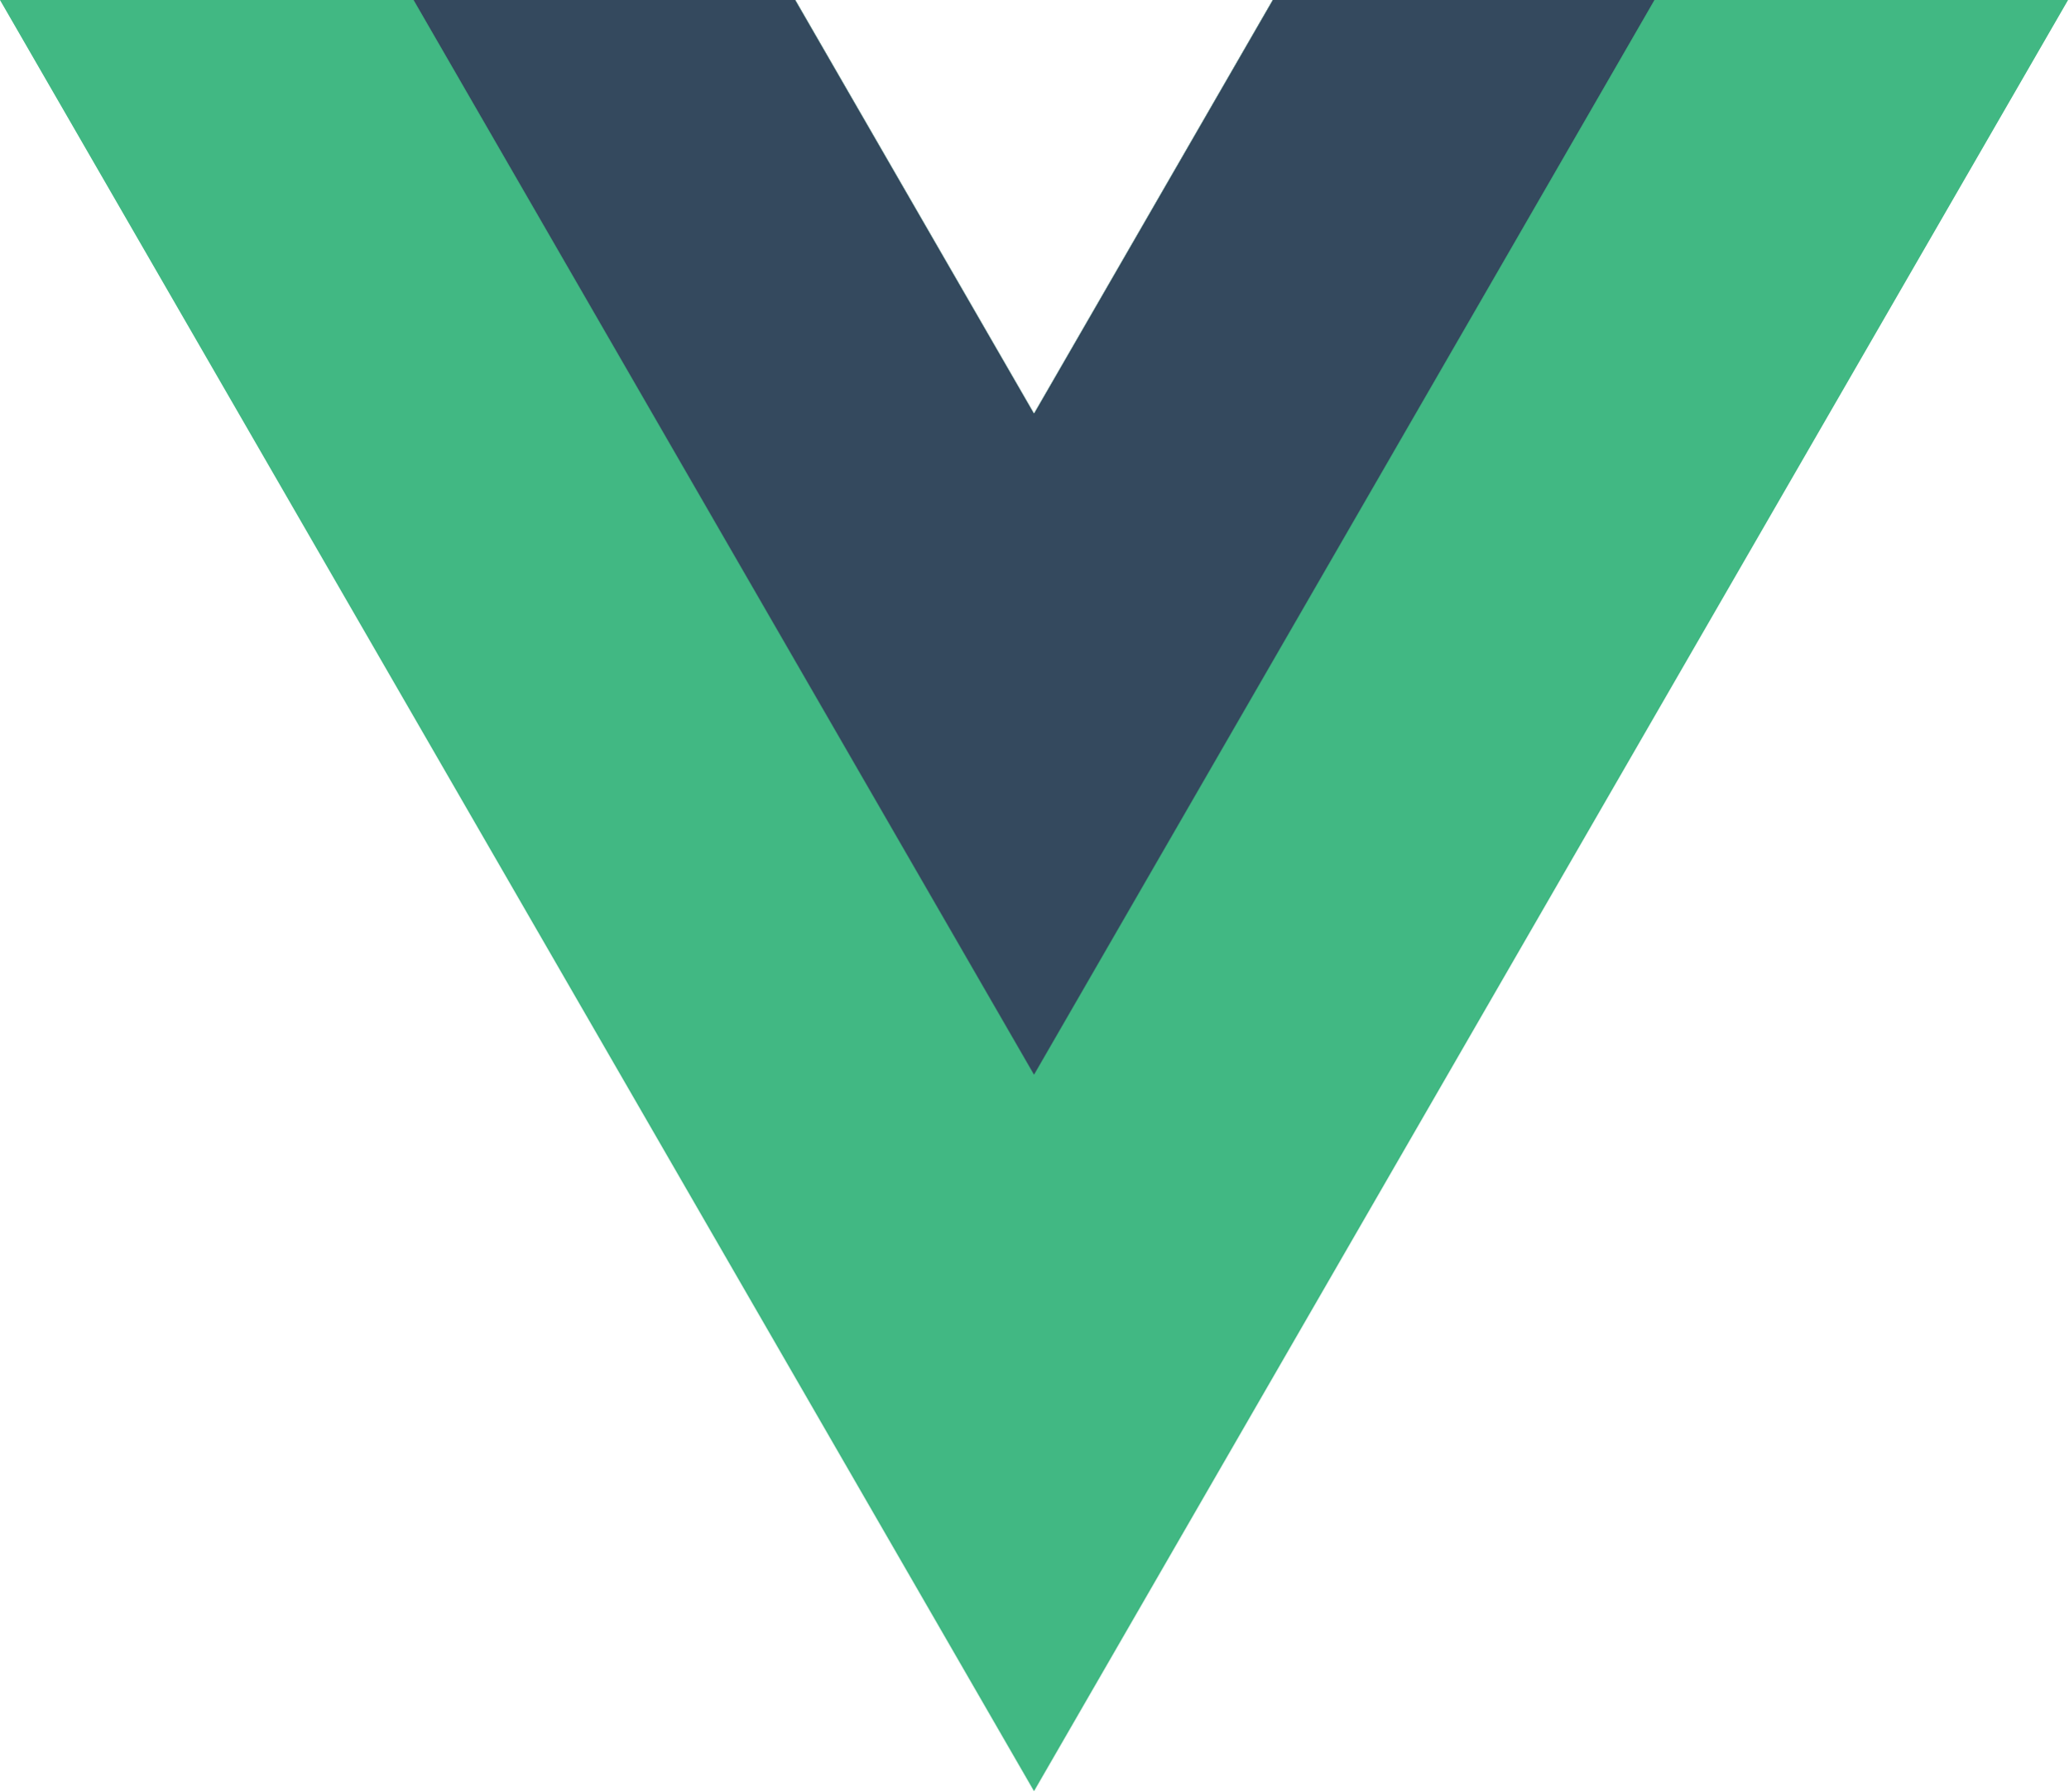
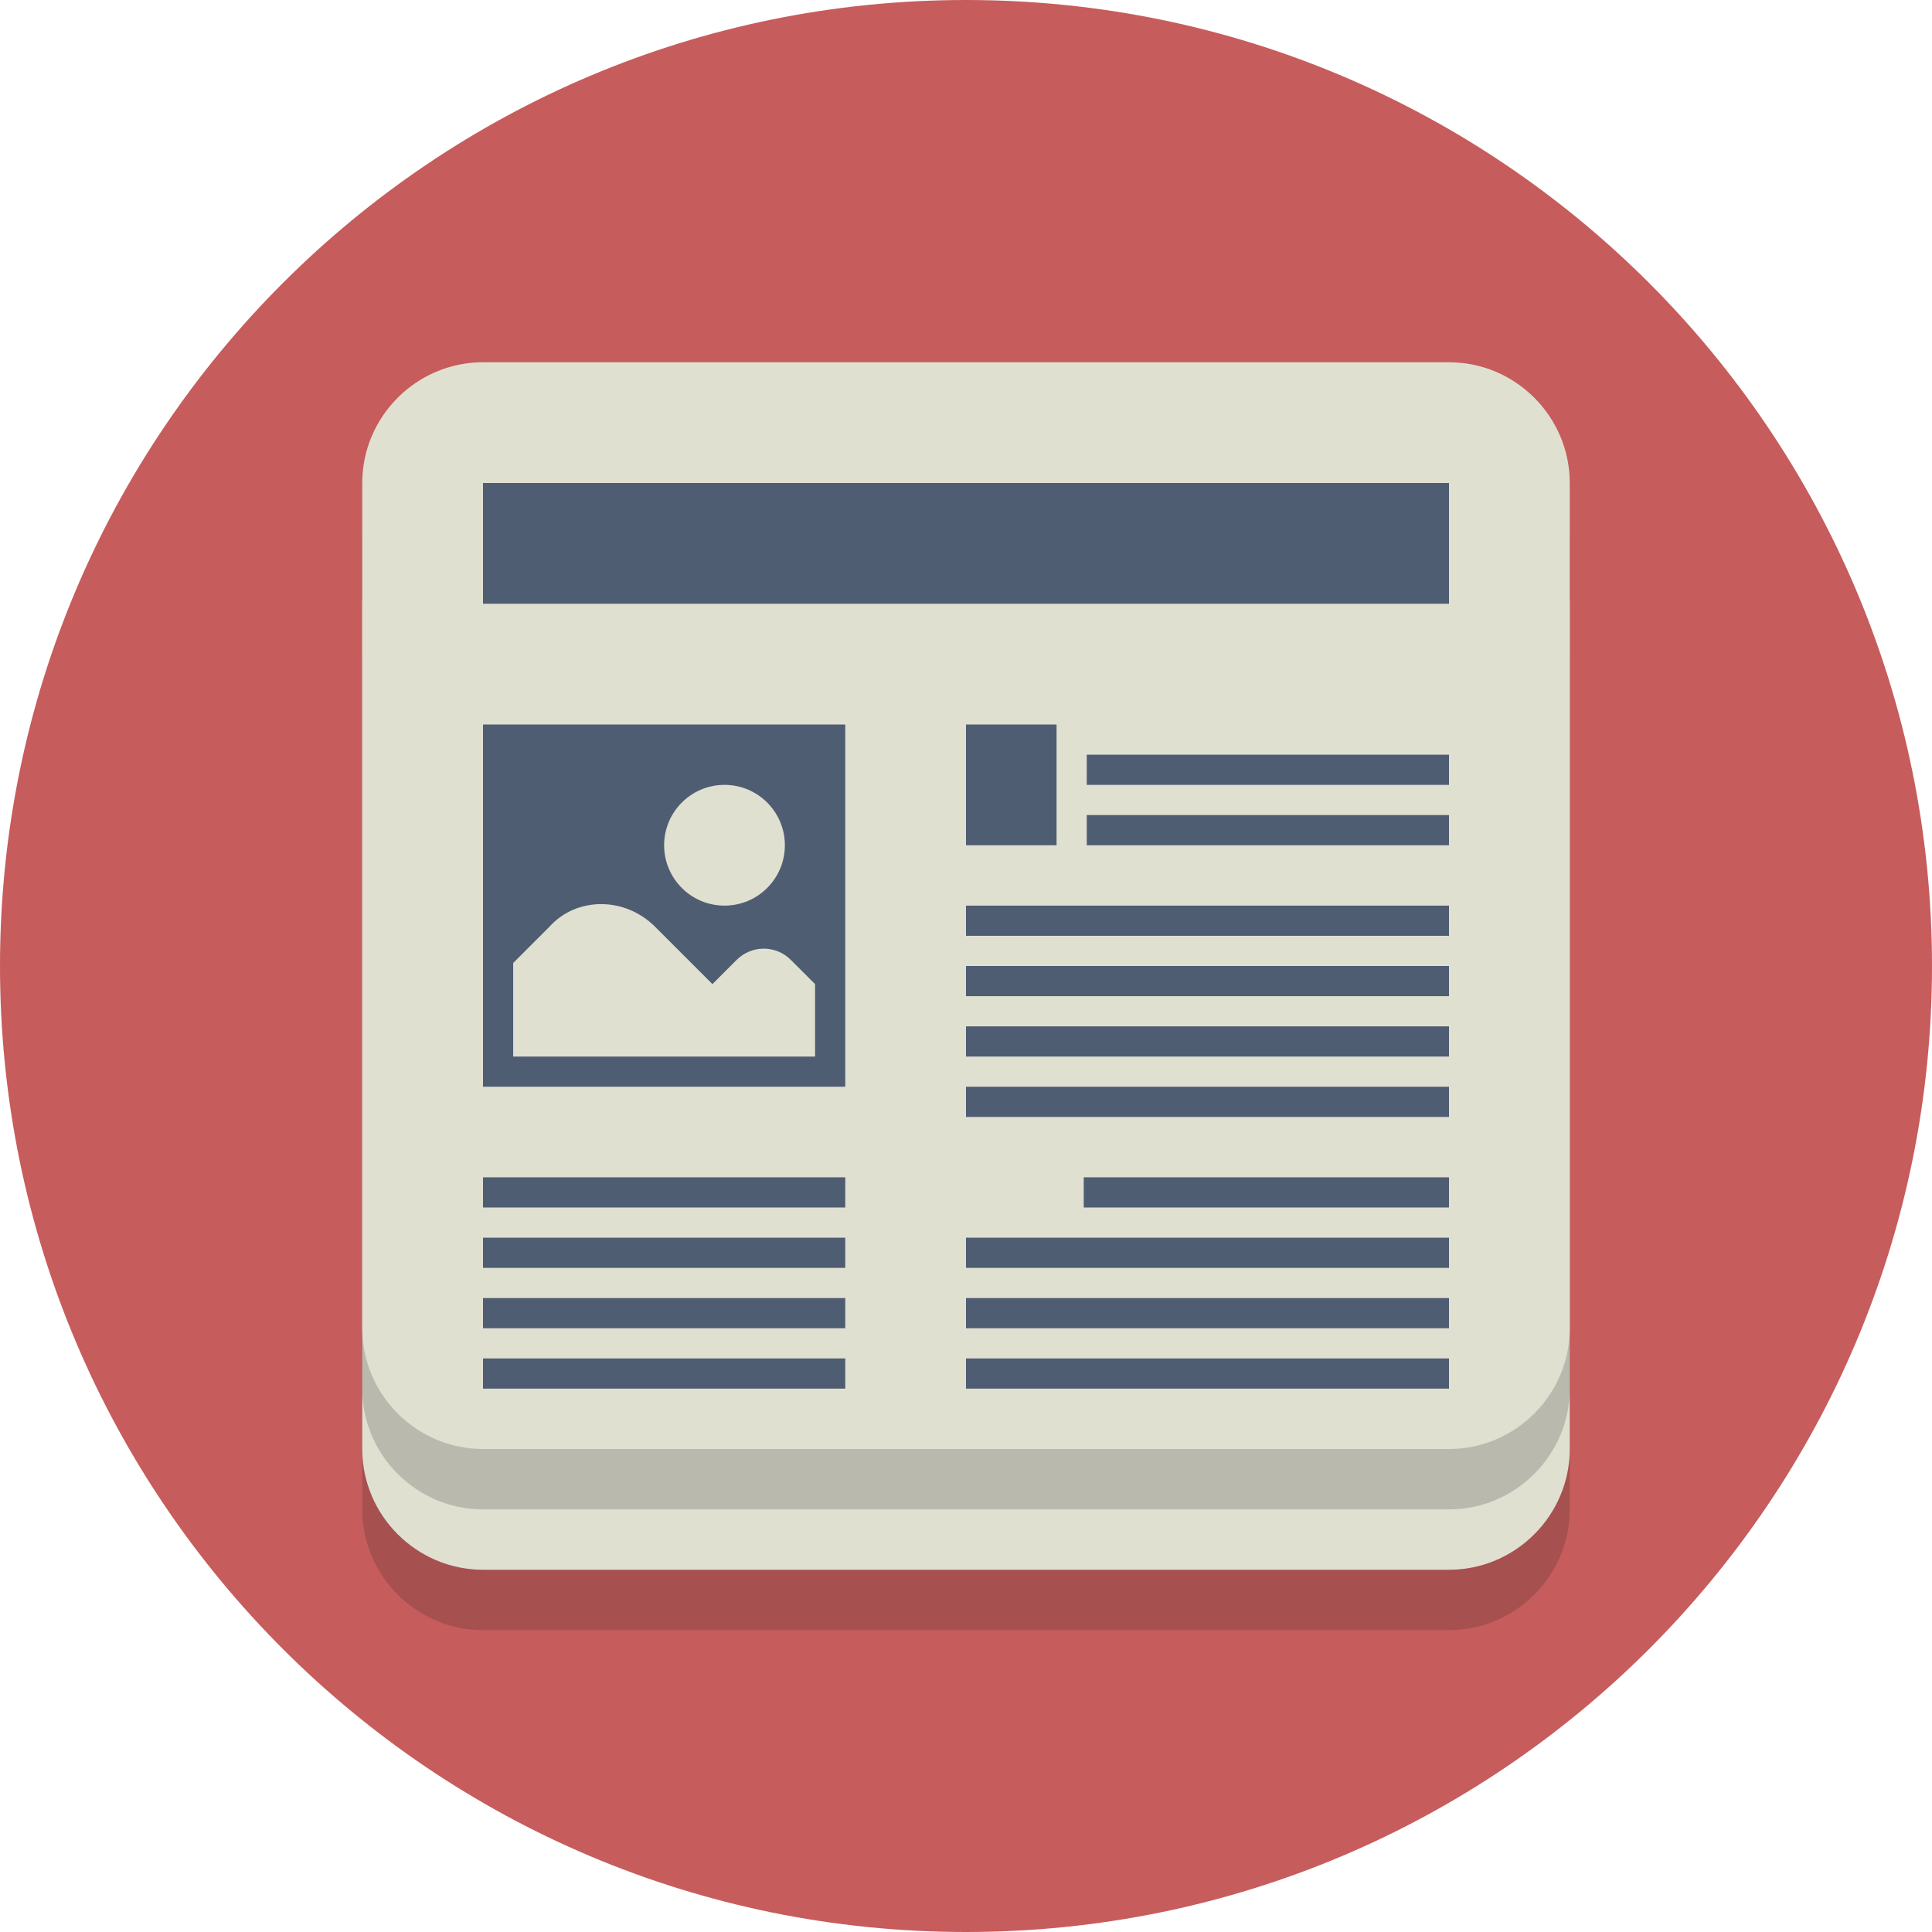
- <svg xmlns="http://www.w3.org/2000/svg" viewBox="0 0 261.76 226.69">
-   <path d="M161.096.001l-30.225 52.351L100.647.001H-.005l130.877 226.688L261.749.001z" fill="#41b883" />
-   <path d="M161.096.001l-30.225 52.351L100.647.001H52.346l78.526 136.01L209.398.001z" fill="#34495e" />
+ <svg xmlns="http://www.w3.org/2000/svg" version="1.1" viewBox="0 0 64 64" xml:space="preserve">
+   <style type="text/css">
+ 	.st0{fill:#C75C5C;}
+ 	.st1{opacity:0.2;}
+ 	.st2{fill:#231F20;}
+ 	.st3{fill:#E0E0D1;}
+ 	.st4{fill:#4F5D73;}
+ </style>
+   <g id="Layer_1">
+     <g>
+       <circle class="st0" cx="32" cy="32" r="32" />
+     </g>
+     <g class="st1">
+       <path class="st2" d="M52,50c0,2.2-1.8,4-4,4H16c-2.2,0-4-1.8-4-4V22c0-2.2,1.8-4,4-4h32c2.2,0,4,1.8,4,4V50z" />
+     </g>
+     <g>
+       <path class="st3" d="M52,48c0,2.2-1.8,4-4,4H16c-2.2,0-4-1.8-4-4V20c0-2.2,1.8-4,4-4h32c2.2,0,4,1.8,4,4V48z" />
+     </g>
+     <g class="st1">
+       <path class="st2" d="M52,46c0,2.2-1.8,4-4,4H16c-2.2,0-4-1.8-4-4V18c0-2.2,1.8-4,4-4h32c2.2,0,4,1.8,4,4V46z" />
+     </g>
+     <g>
+       <path class="st3" d="M52,44c0,2.2-1.8,4-4,4H16c-2.2,0-4-1.8-4-4V16c0-2.2,1.8-4,4-4h32c2.2,0,4,1.8,4,4V44z" />
+     </g>
+     <g>
+       <rect x="16" y="24" class="st4" width="12" height="12" />
+     </g>
+     <g>
+       <rect x="36" y="27" class="st4" width="12" height="1" />
+     </g>
+     <g>
+       <rect x="36" y="25" class="st4" width="12" height="1" />
+     </g>
+     <g>
+       <rect x="32" y="24" class="st4" width="3" height="4" />
+     </g>
+     <g>
+       <rect x="32" y="30" class="st4" width="16" height="1" />
+     </g>
+     <g>
+       <rect x="32" y="32" class="st4" width="16" height="1" />
+     </g>
+     <g>
+       <rect x="32" y="34" class="st4" width="16" height="1" />
+     </g>
+     <g>
+       <rect x="32" y="36" class="st4" width="16" height="1" />
+     </g>
+     <g>
+       <rect x="35.9" y="39" class="st4" width="12.1" height="1" />
+     </g>
+     <g>
+       <rect x="16" y="39" class="st4" width="12" height="1" />
+     </g>
+     <g>
+       <rect x="16" y="41" class="st4" width="12" height="1" />
+     </g>
+     <g>
+       <rect x="16" y="43" class="st4" width="12" height="1" />
+     </g>
+     <g>
+       <rect x="16" y="45" class="st4" width="12" height="1" />
+     </g>
+     <g>
+       <rect x="32" y="41" class="st4" width="16" height="1" />
+     </g>
+     <g>
+       <rect x="32" y="43" class="st4" width="16" height="1" />
+     </g>
+     <g>
+       <rect x="32" y="45" class="st4" width="16" height="1" />
+     </g>
+     <g>
+       <circle class="st3" cx="24" cy="28" r="2" />
+     </g>
+     <g>
+       <rect x="16" y="16" class="st4" width="32" height="4" />
+     </g>
+     <g>
+       <g>
+         <path class="st3" d="M27,35v-2.4l-0.8-0.8c-0.5-0.5-1.3-0.5-1.8,0l-0.8,0.8l-1.9-1.9c-1-1-2.6-1-3.5,0L17,31.9V35H27z" />
+       </g>
+     </g>
+   </g>
+   <g id="Layer_2">
+ </g>
</svg>
